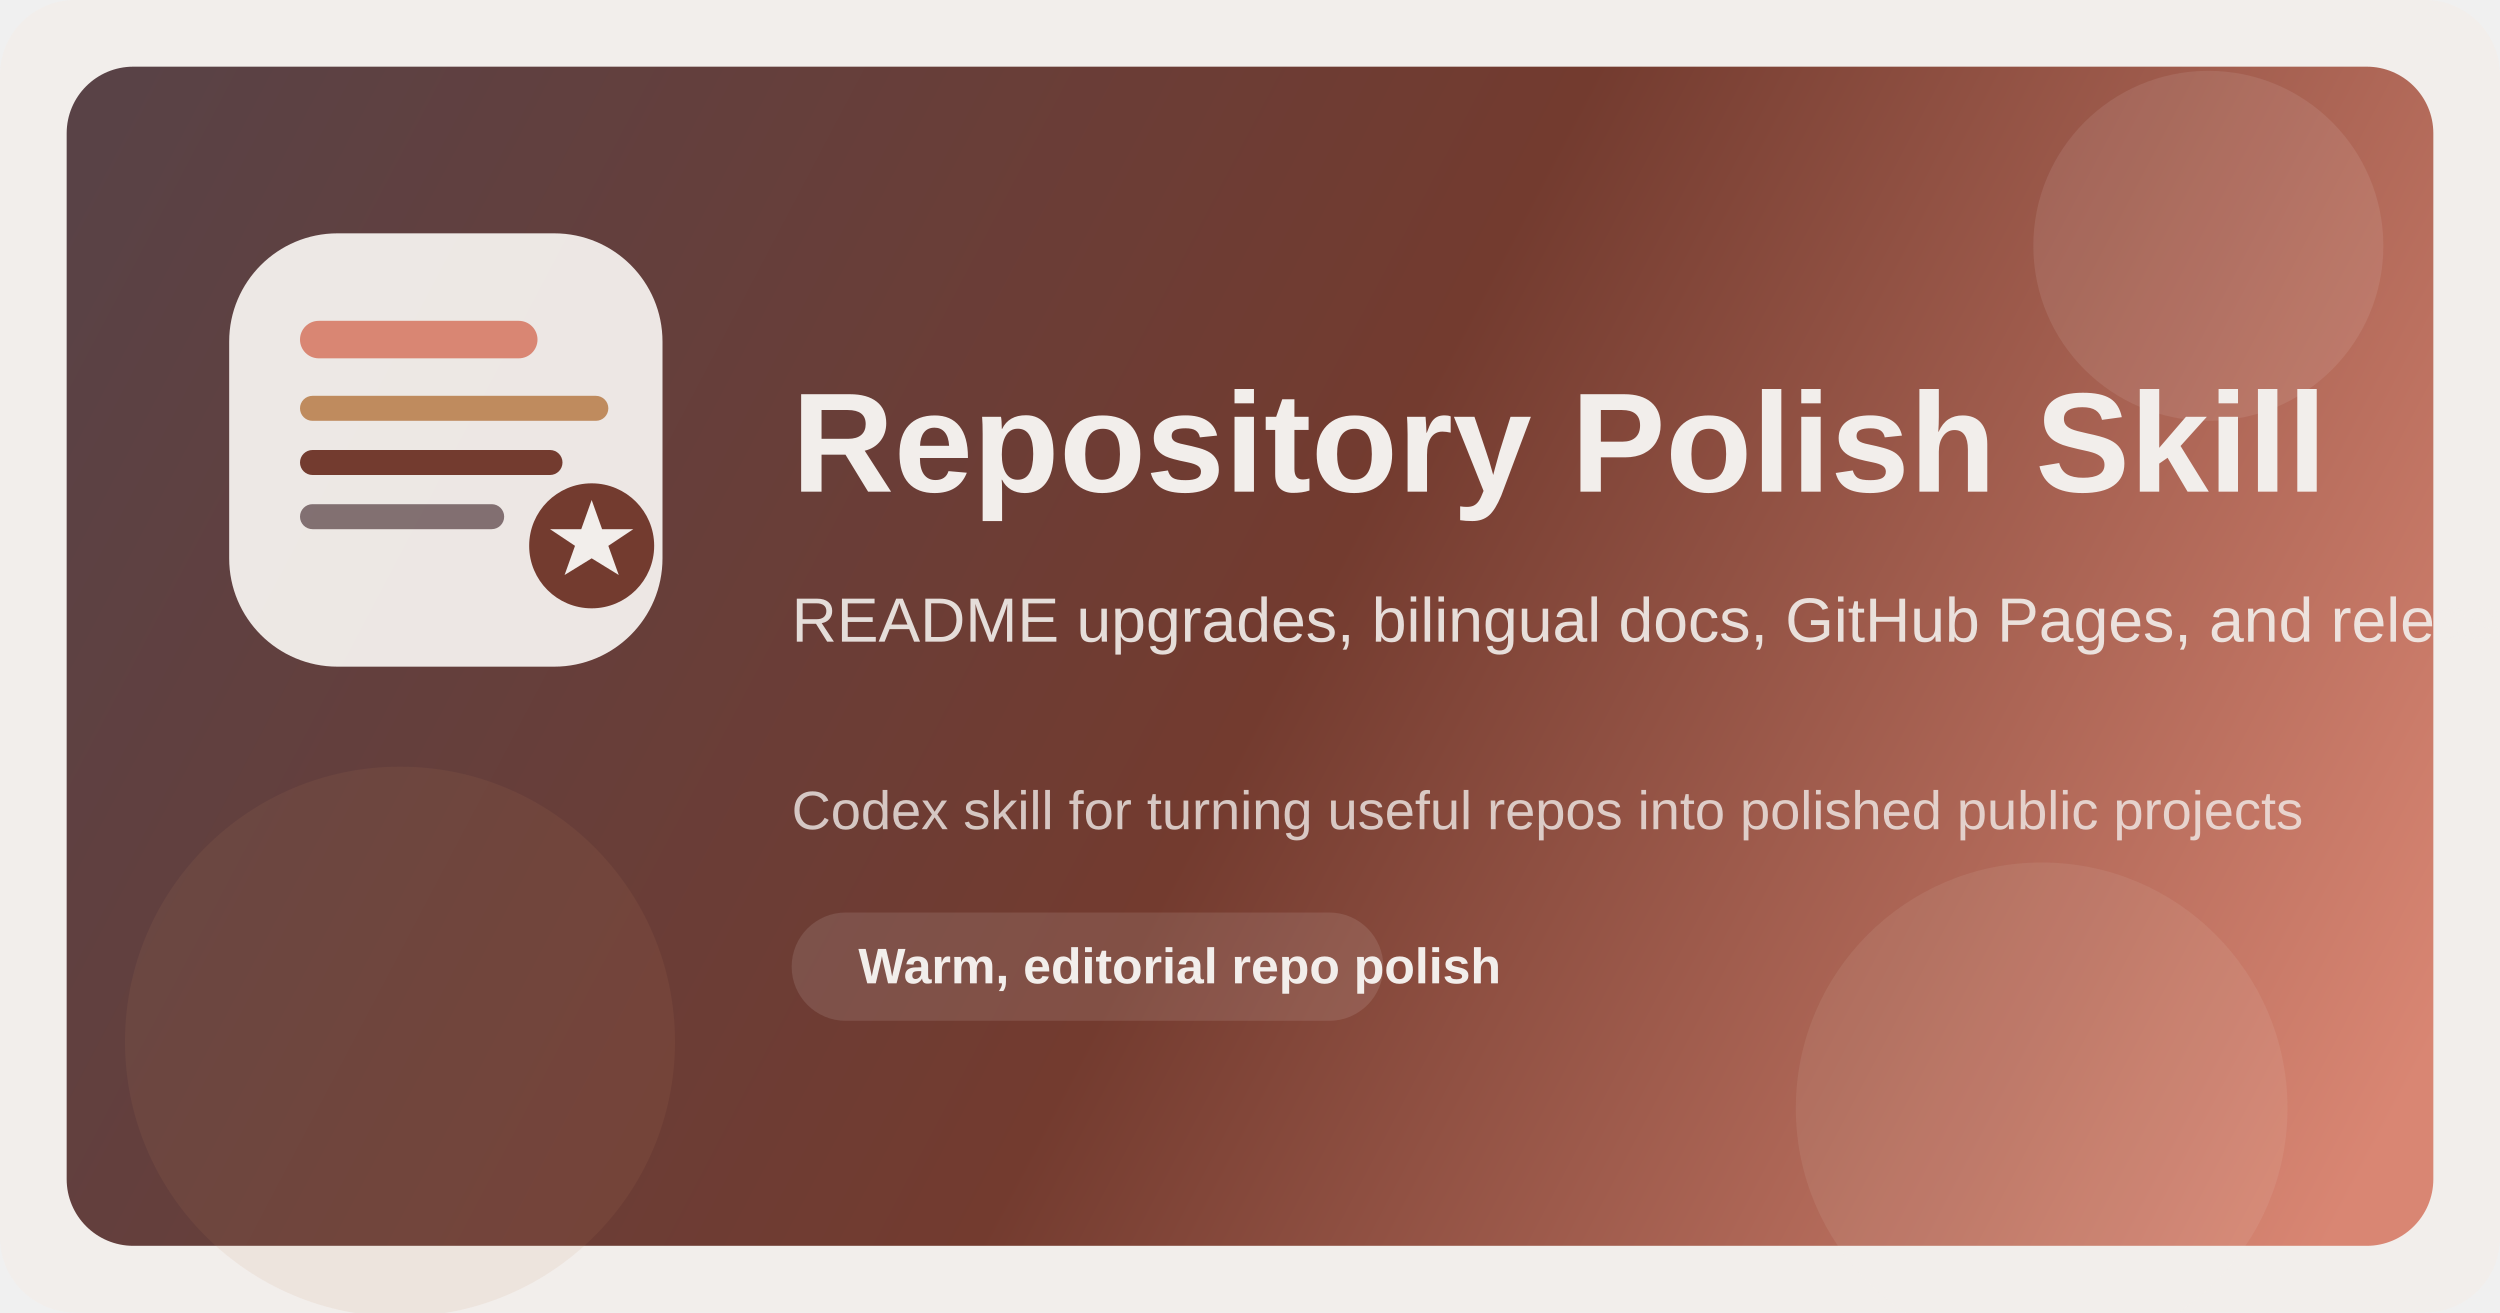
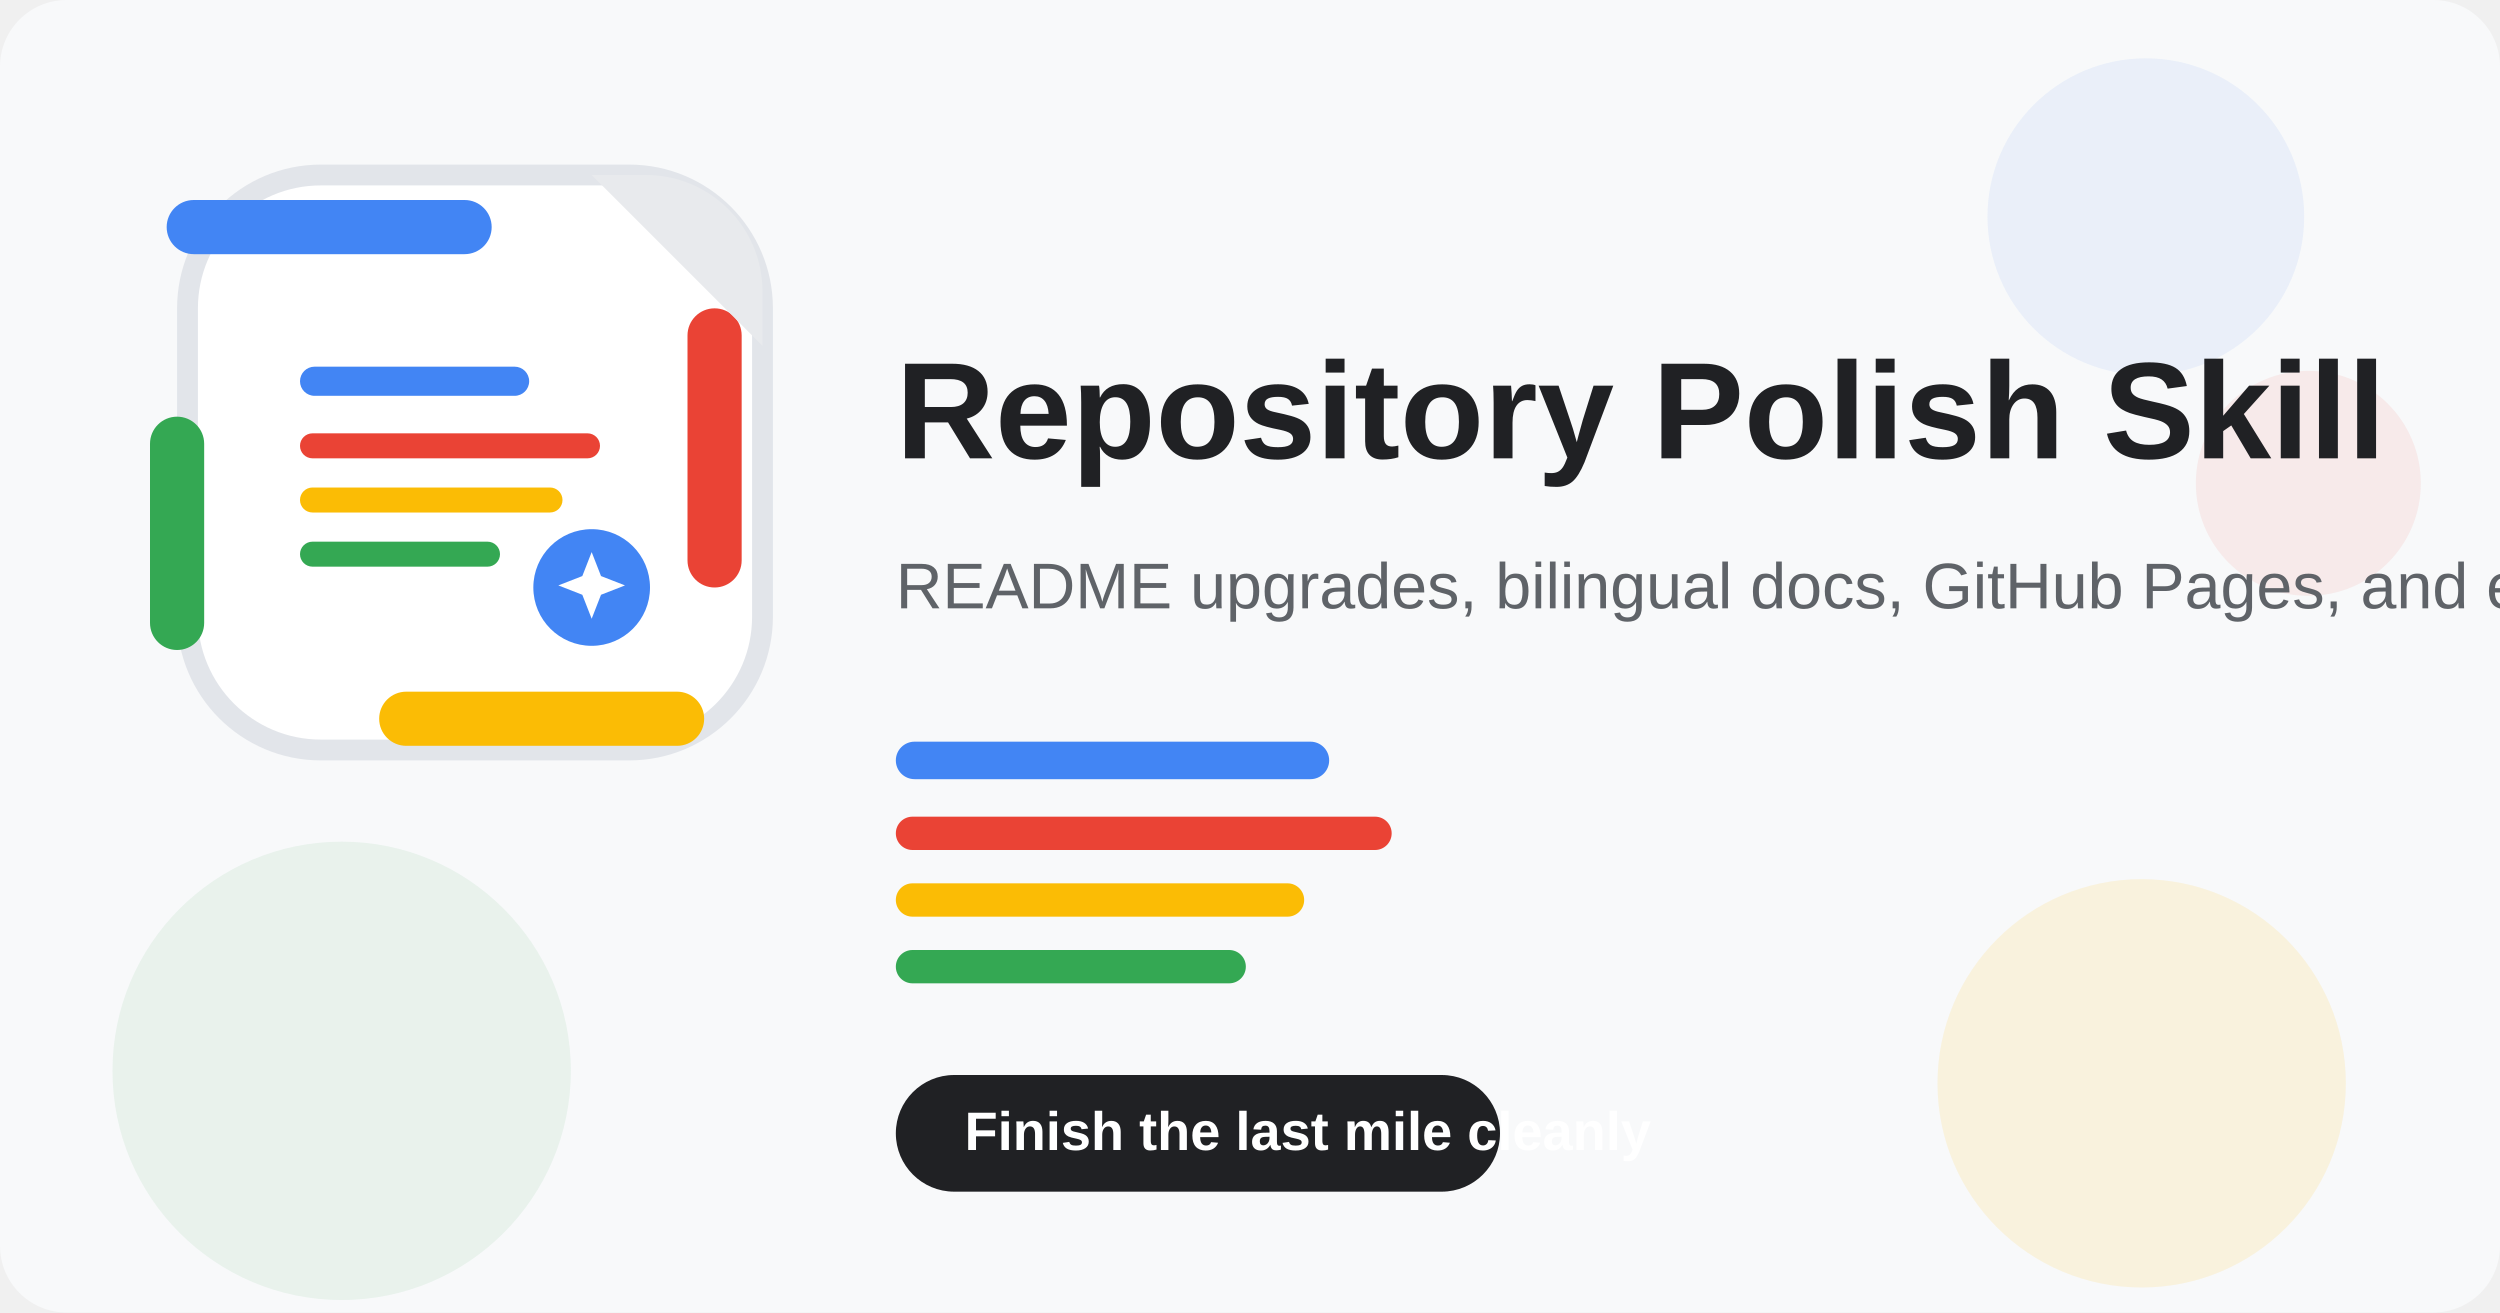
<svg xmlns="http://www.w3.org/2000/svg" width="1200" height="630" viewBox="0 0 1200 630" fill="none">
-   <rect width="1200" height="630" rx="36" fill="#F2EEEB" />
-   <rect x="32" y="32" width="1136" height="566" rx="32" fill="url(#bg)" />
-   <circle cx="1060" cy="118" r="84" fill="#F2EEEB" fill-opacity="0.1" />
-   <circle cx="980" cy="532" r="118" fill="#F2EEEB" fill-opacity="0.08" />
-   <circle cx="192" cy="500" r="132" fill="#BF8B5E" fill-opacity="0.1" />
-   <g transform="translate(110 112)">
-     <rect width="208" height="208" rx="52" fill="#F2EEEB" fill-opacity="0.96" />
-     <rect x="34" y="42" width="114" height="18" rx="9" fill="#D98673" />
-     <rect x="34" y="78" width="148" height="12" rx="6" fill="#BF8B5E" />
-     <rect x="34" y="104" width="126" height="12" rx="6" fill="#733B2F" />
-     <rect x="34" y="130" width="98" height="12" rx="6" fill="#594246" fill-opacity="0.72" />
-     <circle cx="174" cy="150" r="30" fill="#733B2F" />
-     <path d="M174 128L179 142H194L182 150L187 164L174 156L161 164L166 150L154 142H169L174 128Z" fill="#F2EEEB" />
+   <rect width="1200" height="630" rx="32" fill="#F8F9FA" />
+   <circle cx="1030" cy="104" r="76" fill="#4285F4" fill-opacity="0.08" />
+   <circle cx="1108" cy="232" r="54" fill="#EA4335" fill-opacity="0.08" />
+   <circle cx="1028" cy="520" r="98" fill="#FBBC05" fill-opacity="0.12" />
+   <circle cx="164" cy="514" r="110" fill="#34A853" fill-opacity="0.08" />
+   <g transform="translate(90 84)">
+     <rect width="276" height="276" rx="64" fill="white" stroke="#E2E5EA" stroke-width="10" />
+     <rect x="-10" y="12" width="156" height="26" rx="13" fill="#4285F4" />
+     <rect x="240" y="64" width="26" height="134" rx="13" fill="#EA4335" />
+     <rect x="92" y="248" width="156" height="26" rx="13" fill="#FBBC05" />
+     <rect x="-18" y="116" width="26" height="112" rx="13" fill="#34A853" />
+     <path d="M194 0H220C250.928 0 276 25.072 276 56V82L194 0Z" fill="#E8EAED" />
+     <rect x="54" y="92" width="110" height="14" rx="7" fill="#4285F4" />
+     <rect x="54" y="124" width="144" height="12" rx="6" fill="#EA4335" />
+     <rect x="54" y="150" width="126" height="12" rx="6" fill="#FBBC05" />
+     <rect x="54" y="176" width="96" height="12" rx="6" fill="#34A853" />
+     <circle cx="194" cy="198" r="28" fill="#4285F4" />
+     <path d="M194 181L198.49 192.51L210 197L198.49 201.49L194 213L189.51 201.49L178 197L189.51 192.51L194 181Z" fill="white" />
  </g>
-   <text x="380" y="236" fill="#F2EEEB" font-family="'Segoe UI', Arial, sans-serif" font-size="68" font-weight="700">
+   <text x="430" y="220" fill="#202124" font-family="'Segoe UI', Arial, sans-serif" font-size="66" font-weight="700">
    Repository Polish Skill
  </text>
-   <text x="380" y="308" fill="#F2EEEB" fill-opacity="0.9" font-family="'Segoe UI', Arial, sans-serif" font-size="30" font-weight="500">
-     README upgrades, bilingual docs, GitHub Pages, and release-ready repo polish
+   <text x="430" y="292" fill="#5F6368" font-family="'Segoe UI', Arial, sans-serif" font-size="31" font-weight="500">
+     README upgrades, bilingual docs, GitHub Pages, and end-to-end polish
  </text>
-   <text x="380" y="398" fill="#F2EEEB" fill-opacity="0.78" font-family="'Segoe UI', Arial, sans-serif" font-size="26">
-     Codex skill for turning useful repos into polished public projects
+   <rect x="430" y="356" width="208" height="18" rx="9" fill="#4285F4" />
+   <rect x="430" y="392" width="238" height="16" rx="8" fill="#EA4335" />
+   <rect x="430" y="424" width="196" height="16" rx="8" fill="#FBBC05" />
+   <rect x="430" y="456" width="168" height="16" rx="8" fill="#34A853" />
+   <rect x="430" y="516" width="290" height="56" rx="28" fill="#202124" />
+   <text x="463" y="552" fill="white" font-family="'Segoe UI', Arial, sans-serif" font-size="26" font-weight="600">
+     Finish the last mile cleanly
  </text>
-   <rect x="380" y="438" width="284" height="52" rx="26" fill="#F2EEEB" fill-opacity="0.12" />
-   <text x="412" y="472" fill="#F2EEEB" font-family="'Segoe UI', Arial, sans-serif" font-size="24" font-weight="600">
-     Warm, editorial repo polish
-   </text>
-   <defs>
-     <linearGradient id="bg" x1="58" y1="44" x2="1116" y2="600" gradientUnits="userSpaceOnUse">
-       <stop stop-color="#594246" />
-       <stop offset="0.52" stop-color="#733B2F" />
-       <stop offset="1" stop-color="#D98673" />
-     </linearGradient>
-   </defs>
</svg>
